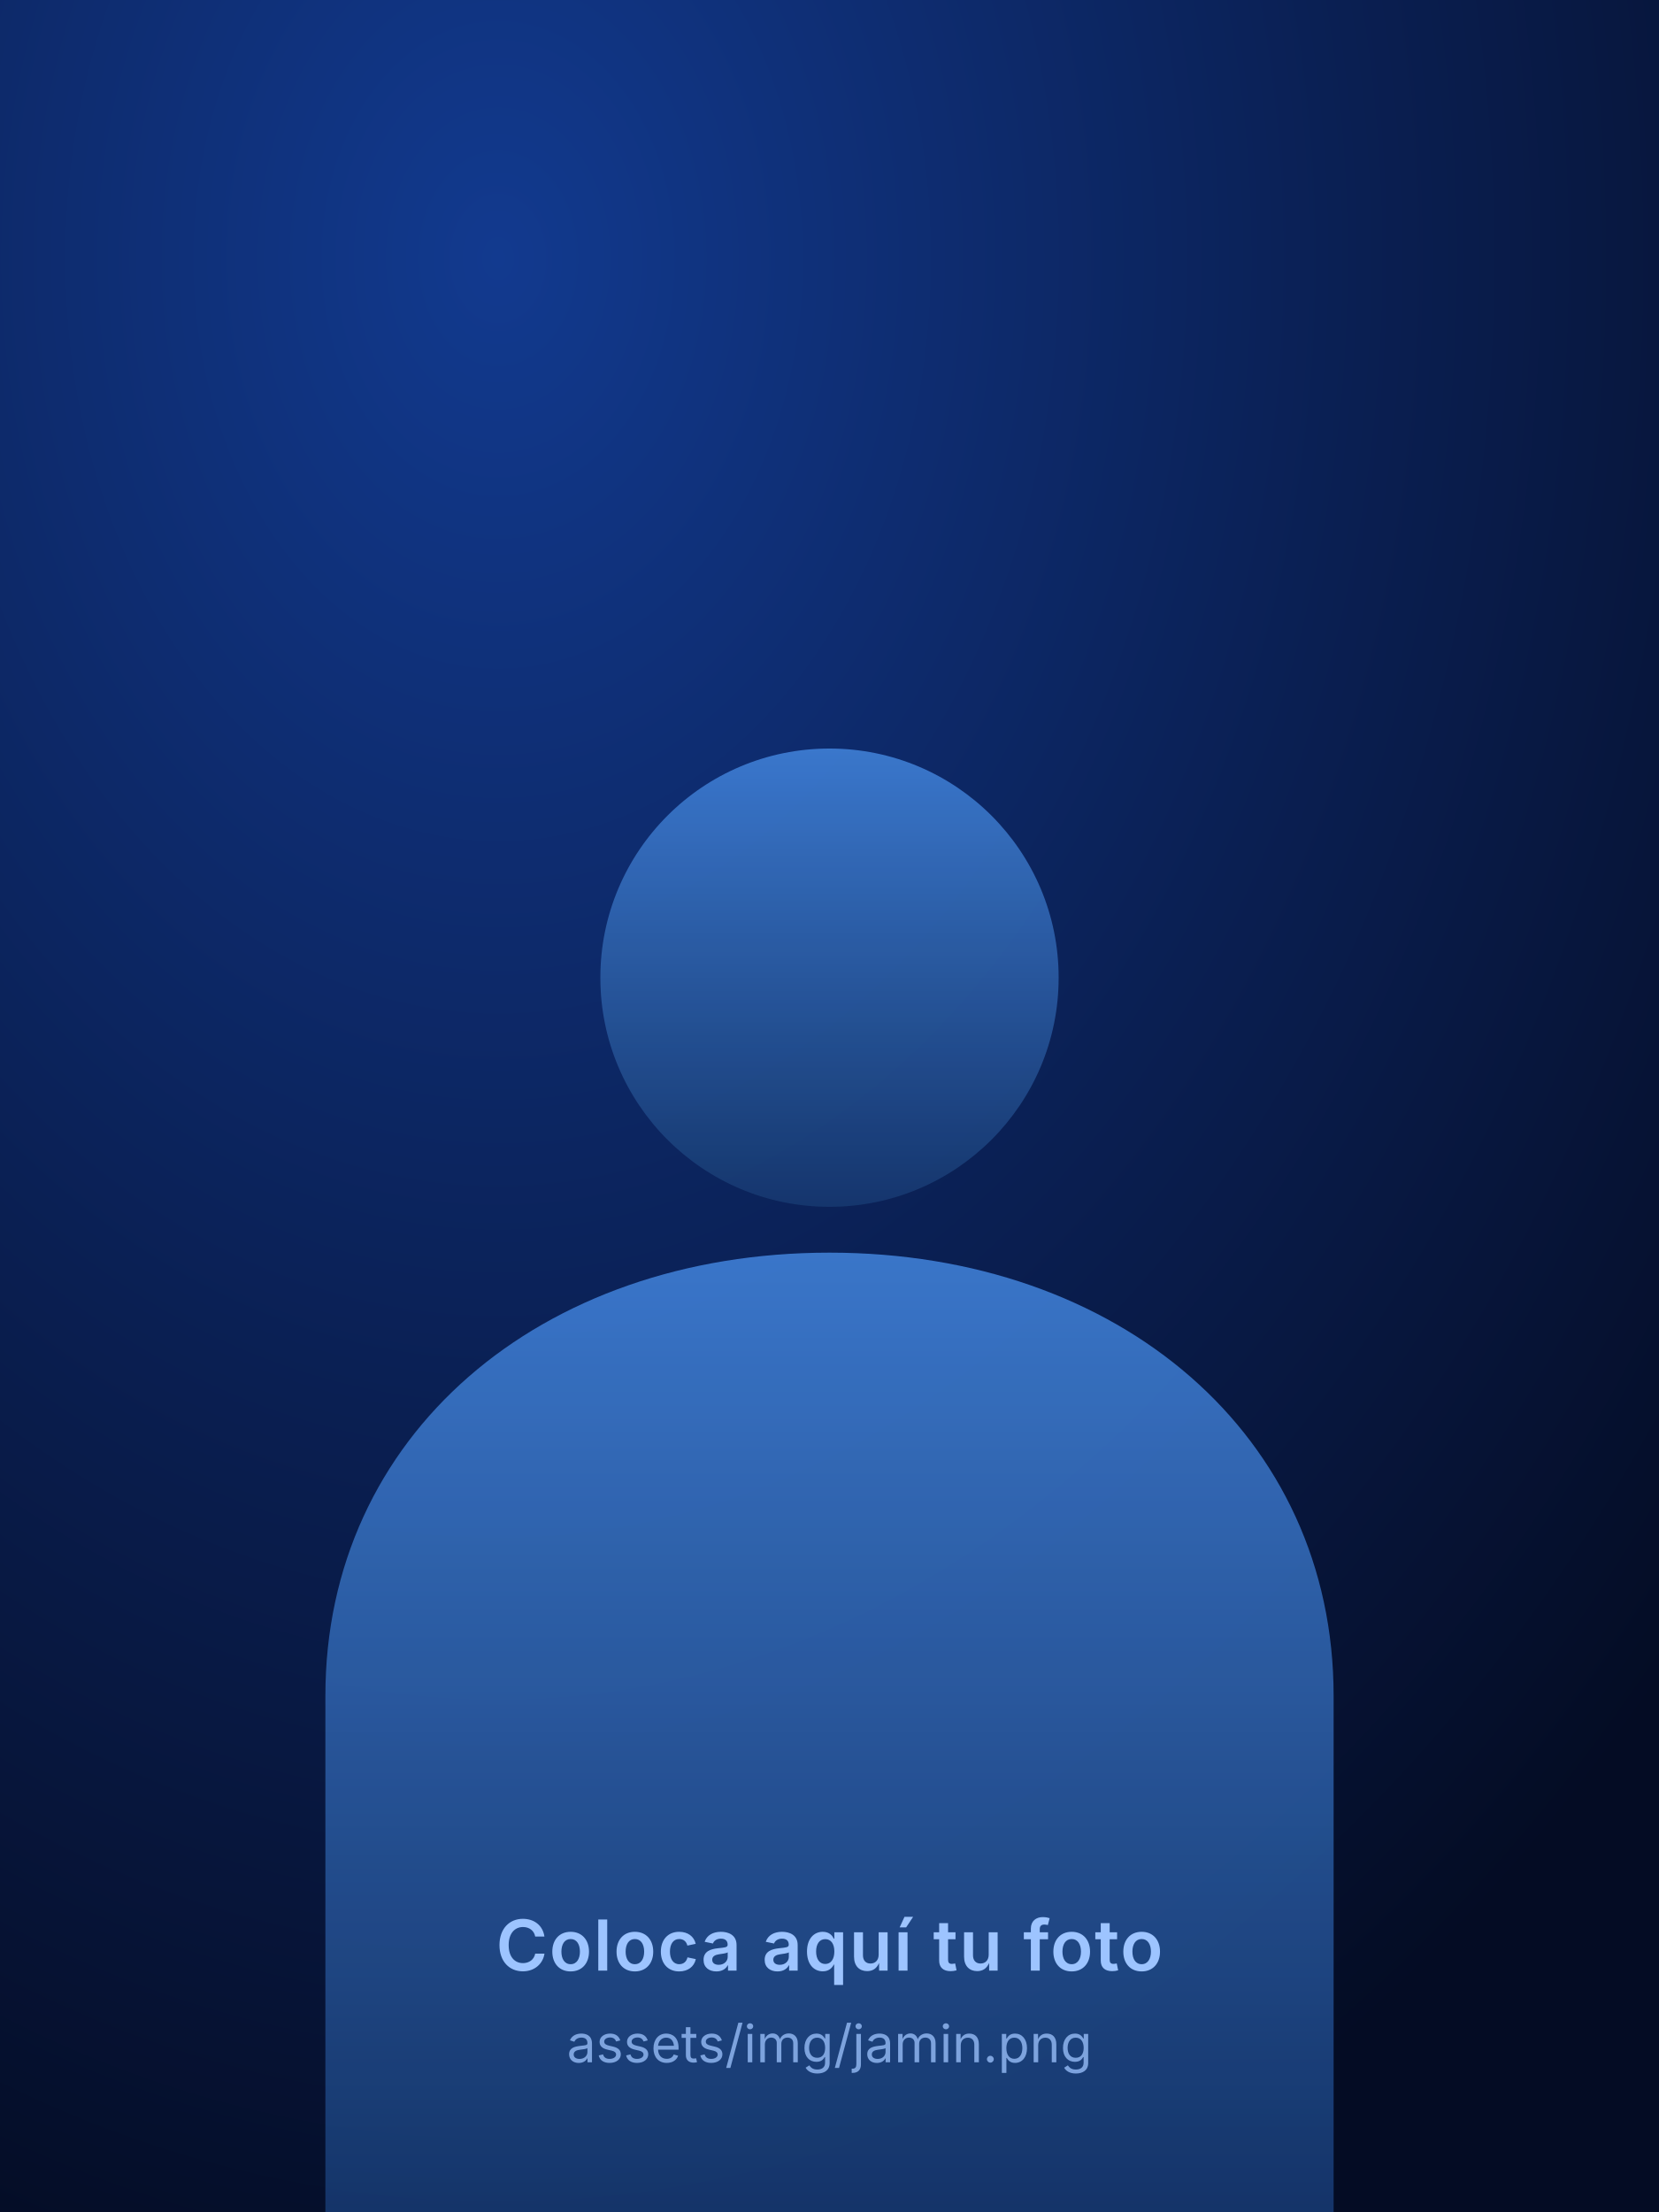
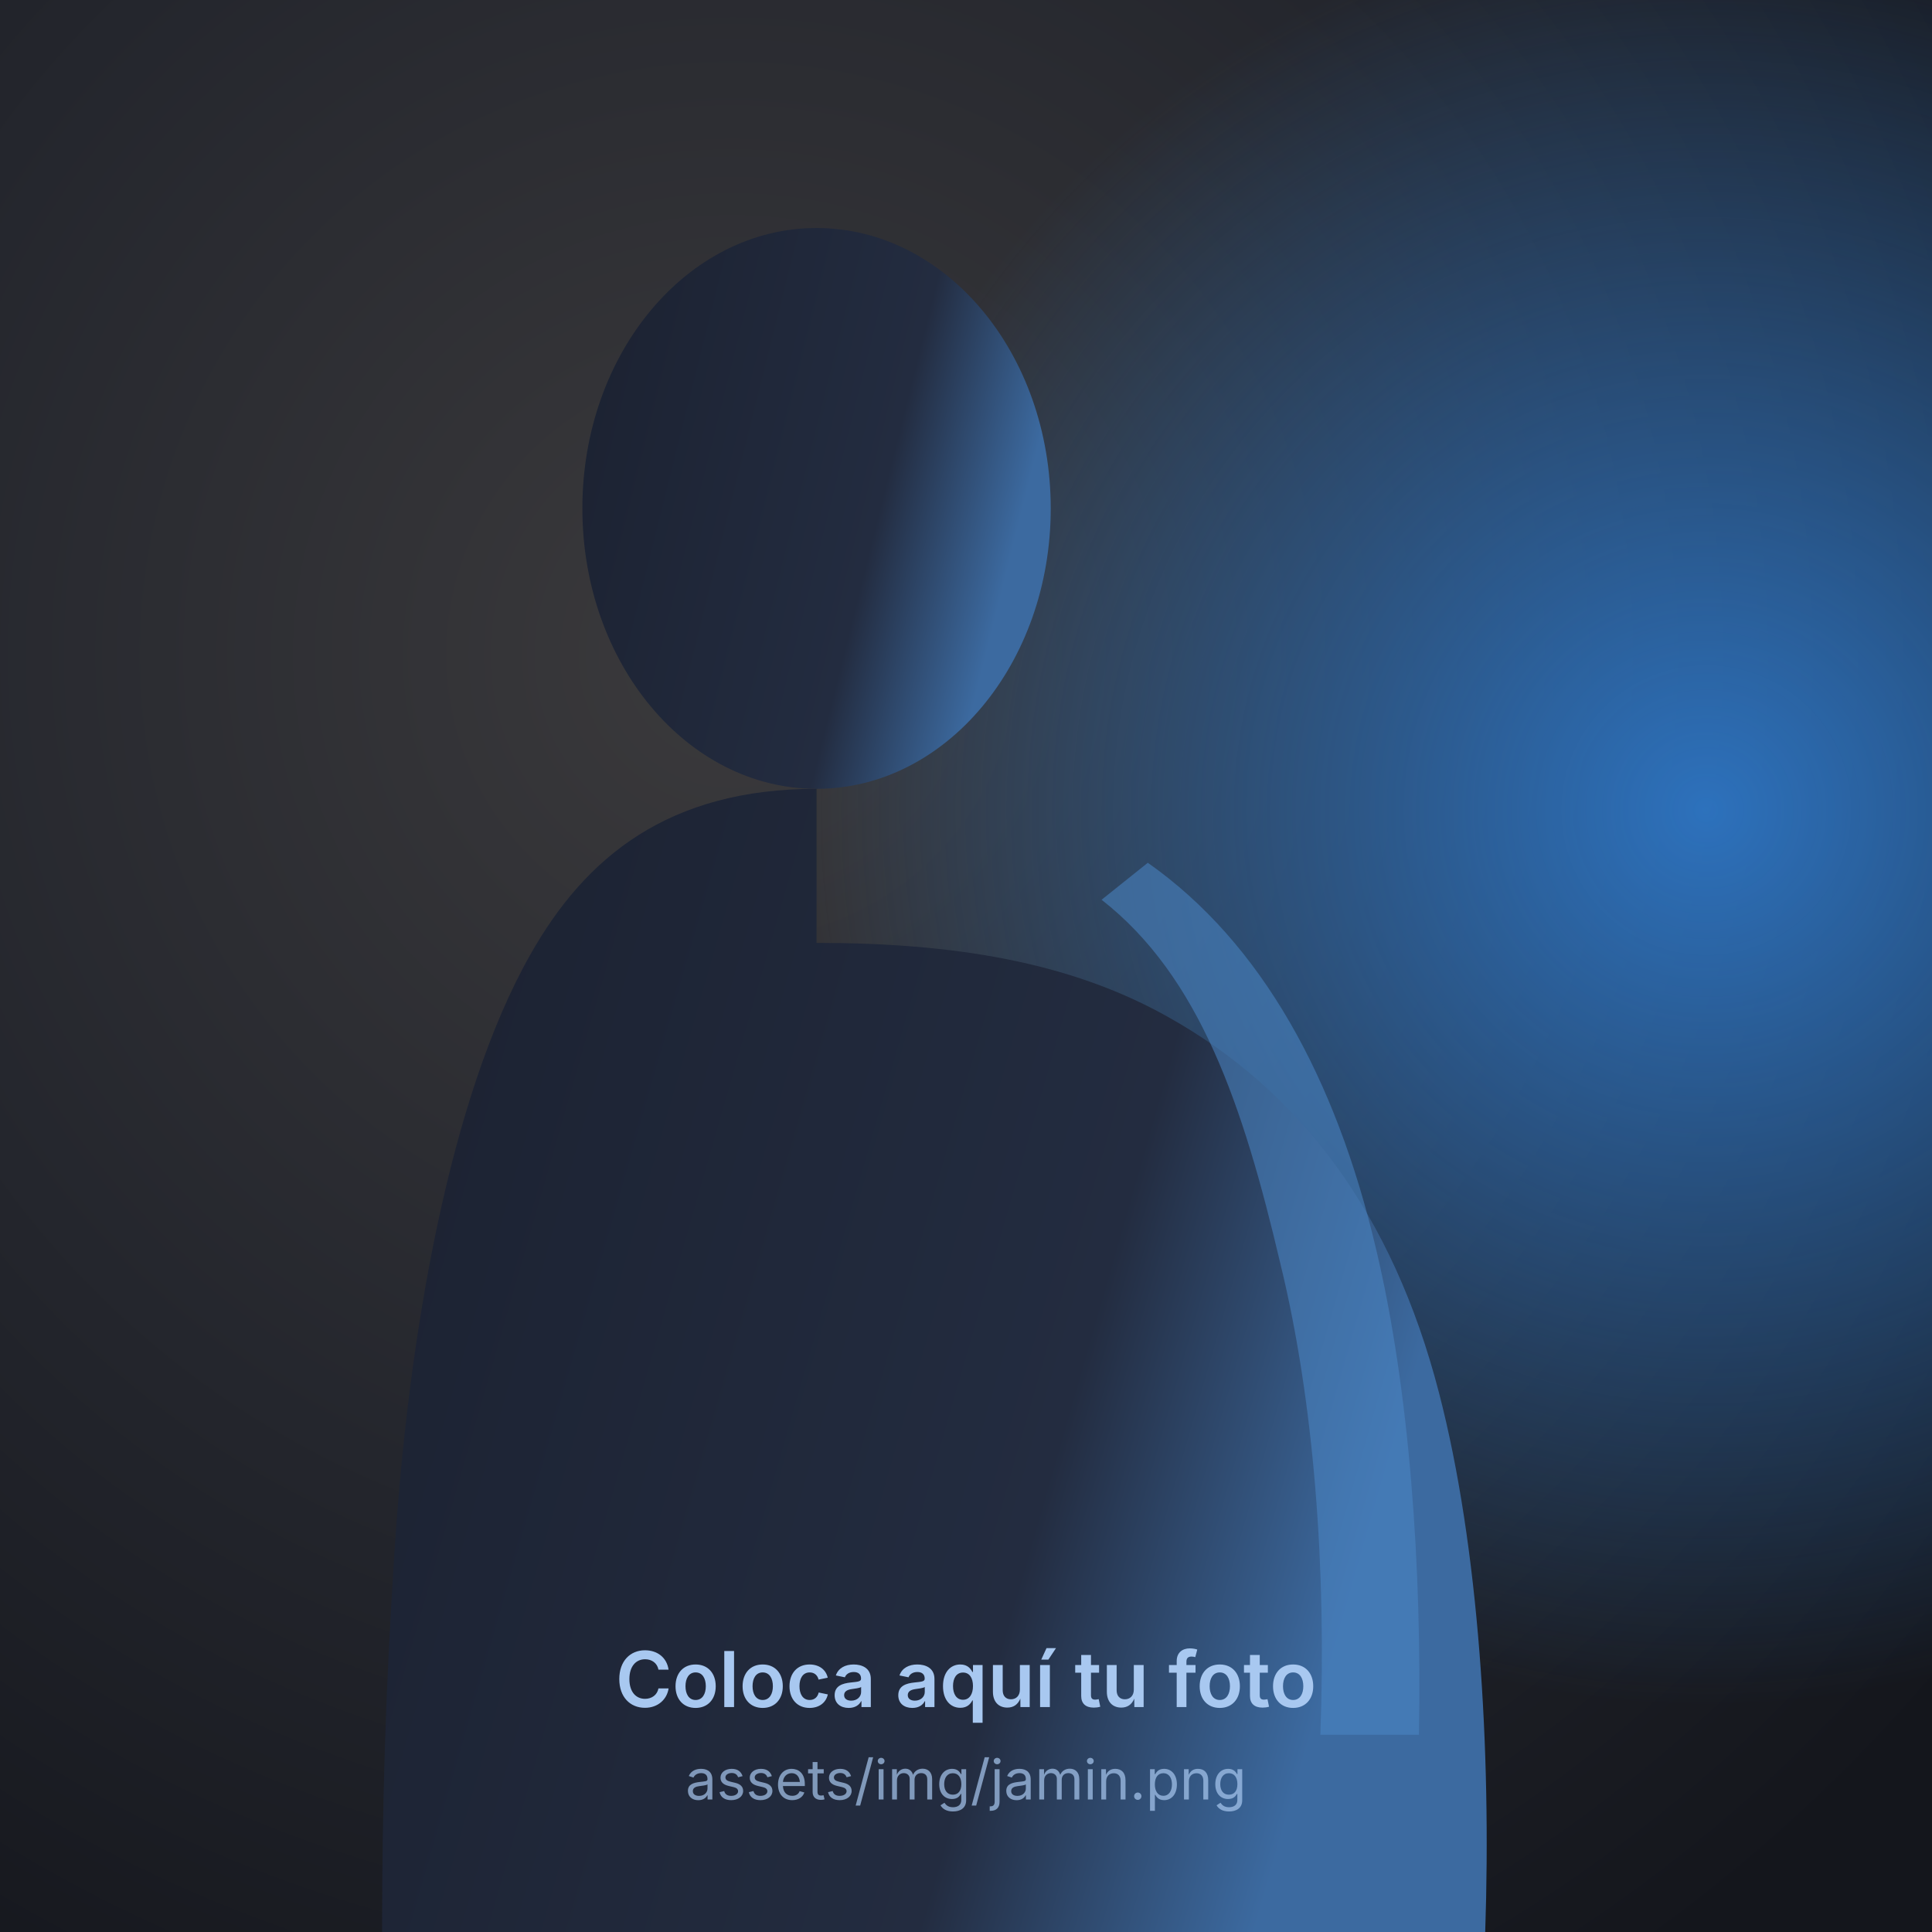
- <svg xmlns="http://www.w3.org/2000/svg" viewBox="0 0 1086 1448" width="1086" height="1448">
+ <svg xmlns="http://www.w3.org/2000/svg" viewBox="0 0 1254 1254" width="1254" height="1254">
  <defs>
-     <radialGradient id="bg" cx="30%" cy="12%" r="95%">
-       <stop offset="0" stop-color="#123a8f" />
-       <stop offset="55%" stop-color="#0a1f52" />
-       <stop offset="100%" stop-color="#040c24" />
+     <radialGradient id="bd" cx="38%" cy="34%" r="82%">
+       <stop offset="0" stop-color="#3b3a3c" />
+       <stop offset="55%" stop-color="#24262d" />
+       <stop offset="100%" stop-color="#14161c" />
    </radialGradient>
-     <linearGradient id="fig" x1="0" y1="0" x2="0" y2="1">
-       <stop offset="0" stop-color="#3f7fd6" />
-       <stop offset="1" stop-color="#16386f" />
+     <radialGradient id="rim" cx="88%" cy="42%" r="46%">
+       <stop offset="0" stop-color="#2f7fd6" stop-opacity=".85" />
+       <stop offset="100%" stop-color="#2f7fd6" stop-opacity="0" />
+     </radialGradient>
+     <linearGradient id="suit" x1="0" y1="0" x2="1" y2="0.3">
+       <stop offset="0" stop-color="#1b2130" />
+       <stop offset="72%" stop-color="#232c40" />
+       <stop offset="100%" stop-color="#3c6aa0" />
    </linearGradient>
  </defs>
-   <rect width="1086" height="1448" fill="url(#bg)" />
-   <g fill="url(#fig)" opacity=".9">
-     <circle cx="543" cy="640" r="150" />
-     <path d="M543 820c-190 0-330 120-330 290v338h660V1110c0-170-140-290-330-290Z" />
+   <rect width="1254" height="1254" fill="url(#bd)" />
+   <rect width="1254" height="1254" fill="url(#rim)" />
+   <g fill="url(#suit)">
+     <ellipse cx="530" cy="330" rx="152" ry="182" />
+     <path d="M530 512c-96 0-150 44-186 108-52 92-79 246-88 388-6 92-8 168-8 246h716c4-118-4-250-30-350-30-116-90-196-176-244-64-36-140-48-228-48Z" />
  </g>
-   <g font-family="Inter, Segoe UI, sans-serif" text-anchor="middle" fill="#9dc4ff">
-     <text x="543" y="1290" font-size="46" font-weight="600" letter-spacing="1">Coloca aquí tu foto</text>
-     <text x="543" y="1350" font-size="34" opacity=".75">assets/img/jamin.png</text>
+   <path d="M745 560c74 52 122 140 148 250 22 92 30 208 28 316h-64c4-108-4-216-26-306-24-102-52-186-116-236Z" fill="#4a86c6" opacity=".55" />
+   <g font-family="Inter, Segoe UI, sans-serif" text-anchor="middle" fill="#a8c8f0">
+     <text x="627" y="1108" font-size="50" font-weight="600">Coloca aquí tu foto</text>
+     <text x="627" y="1168" font-size="36" opacity=".7">assets/img/jamin.png</text>
  </g>
</svg>
